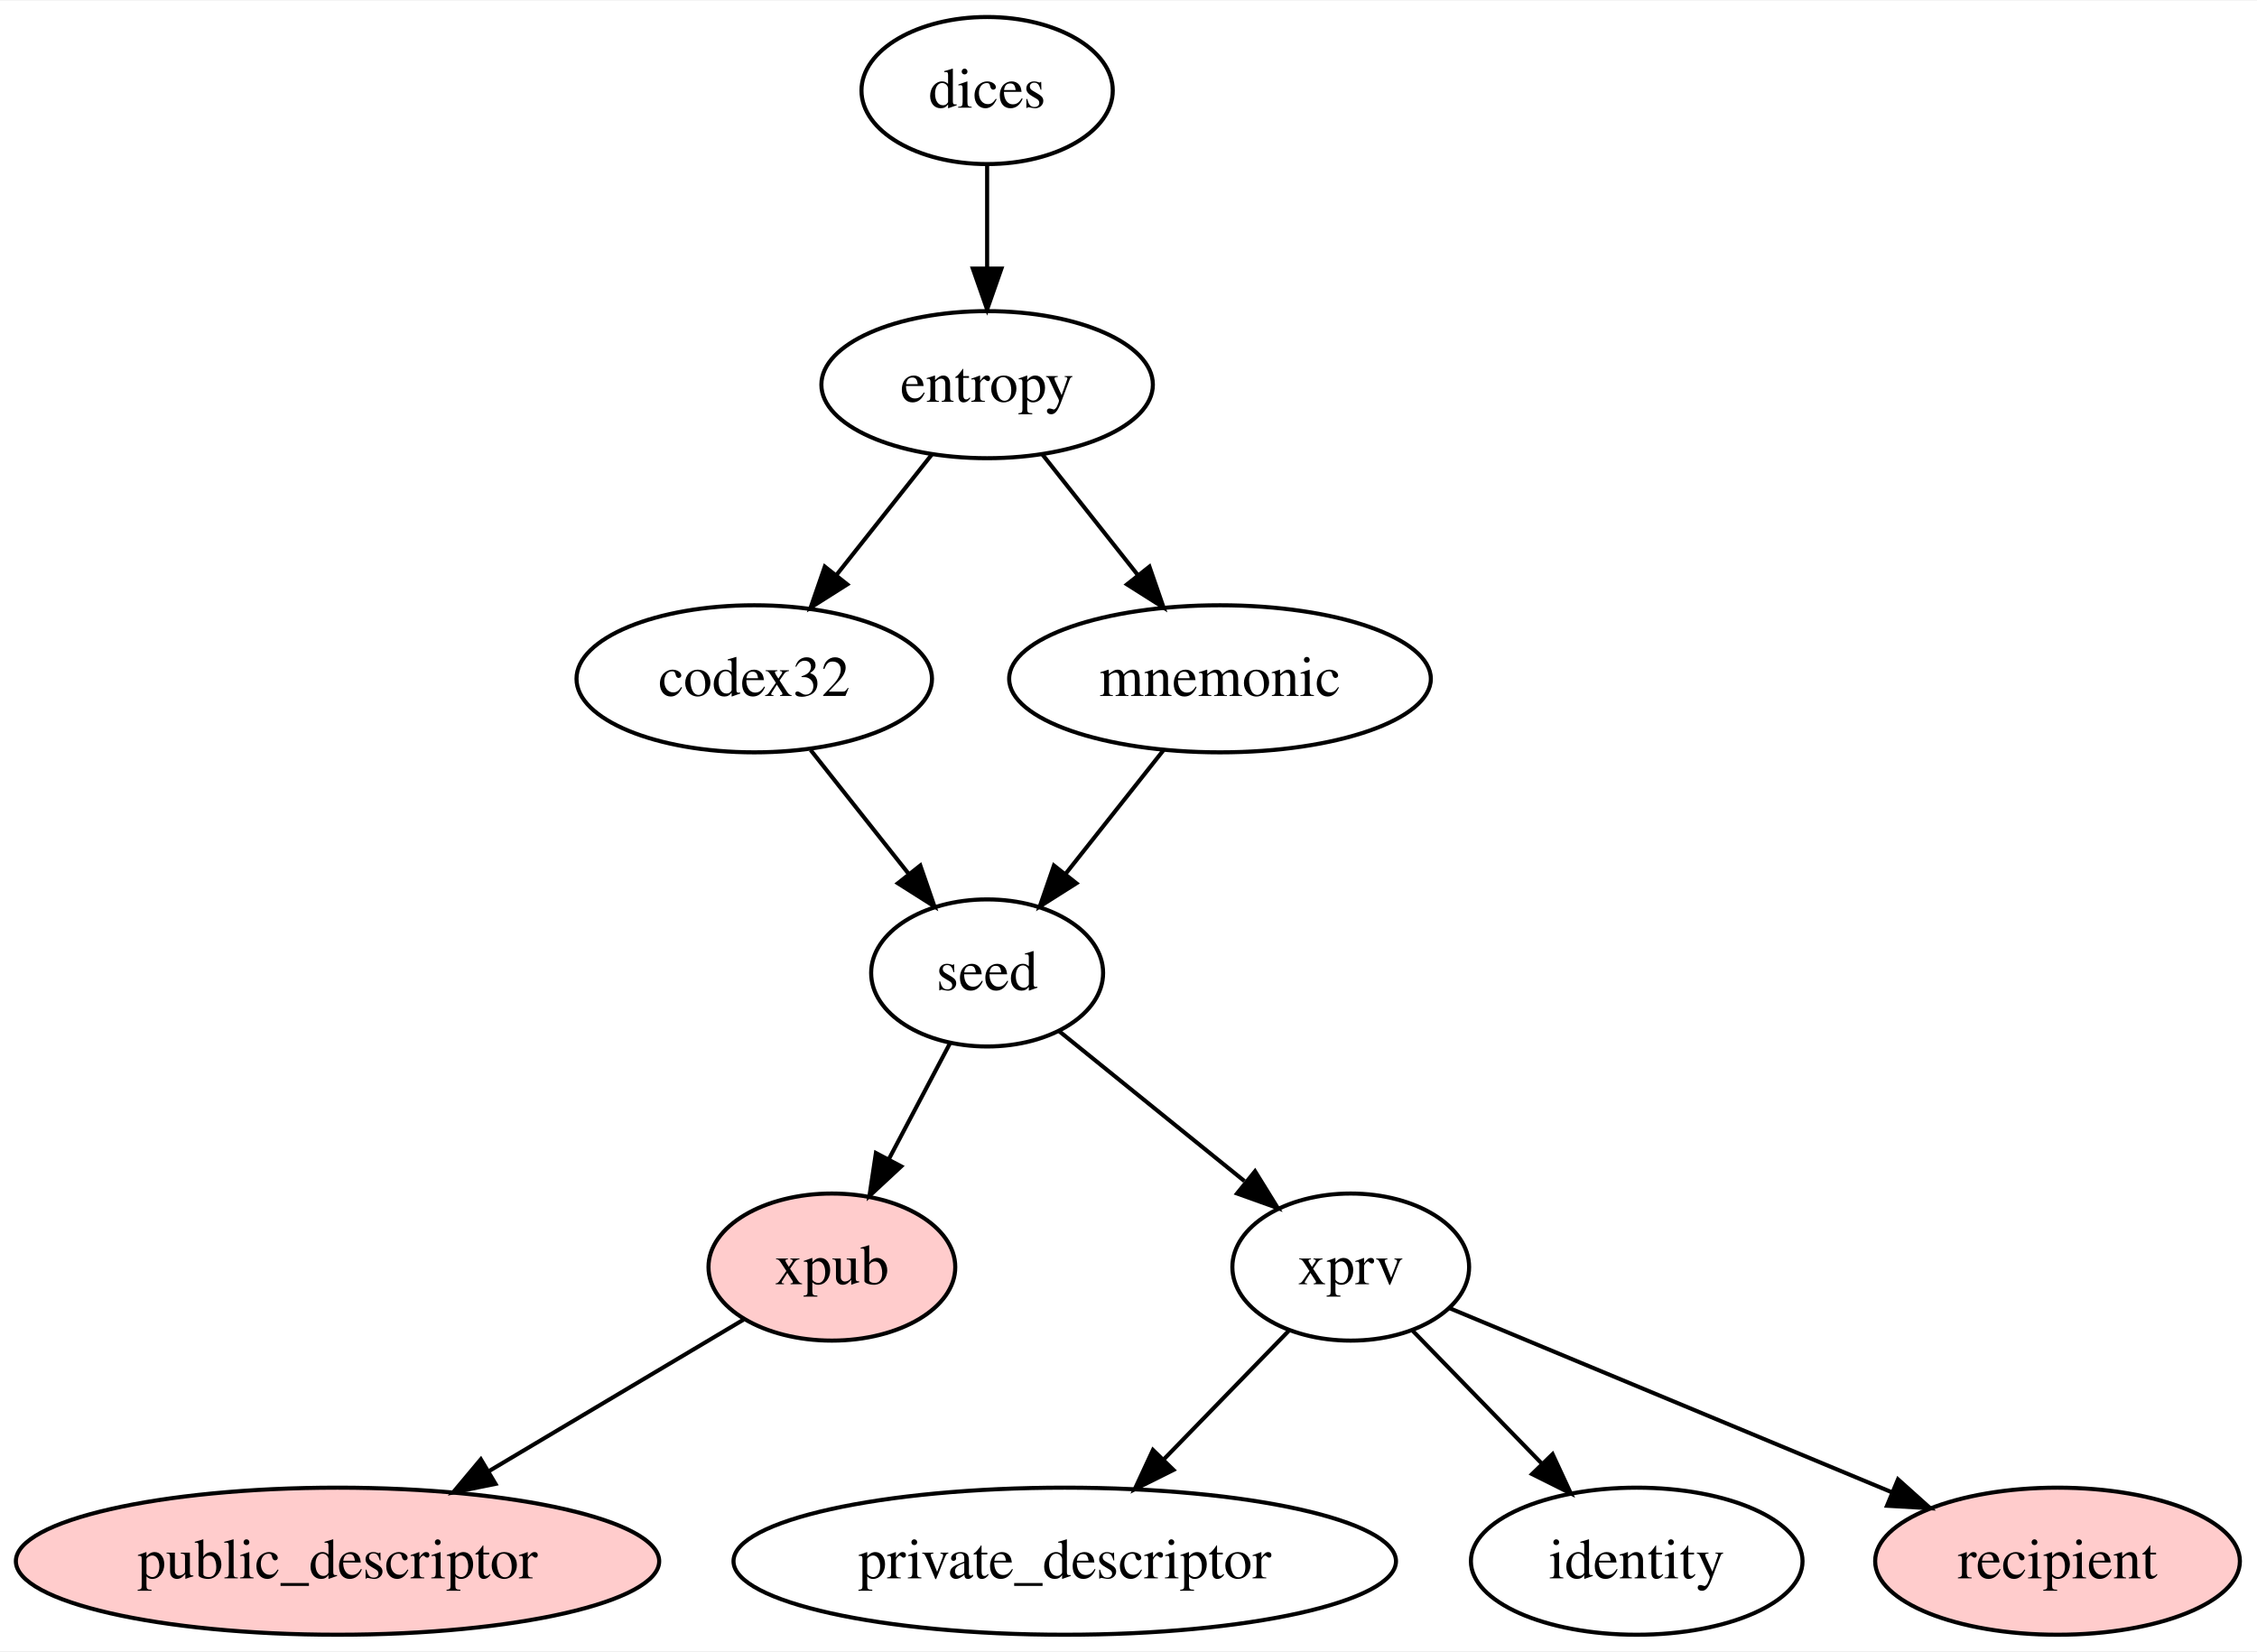
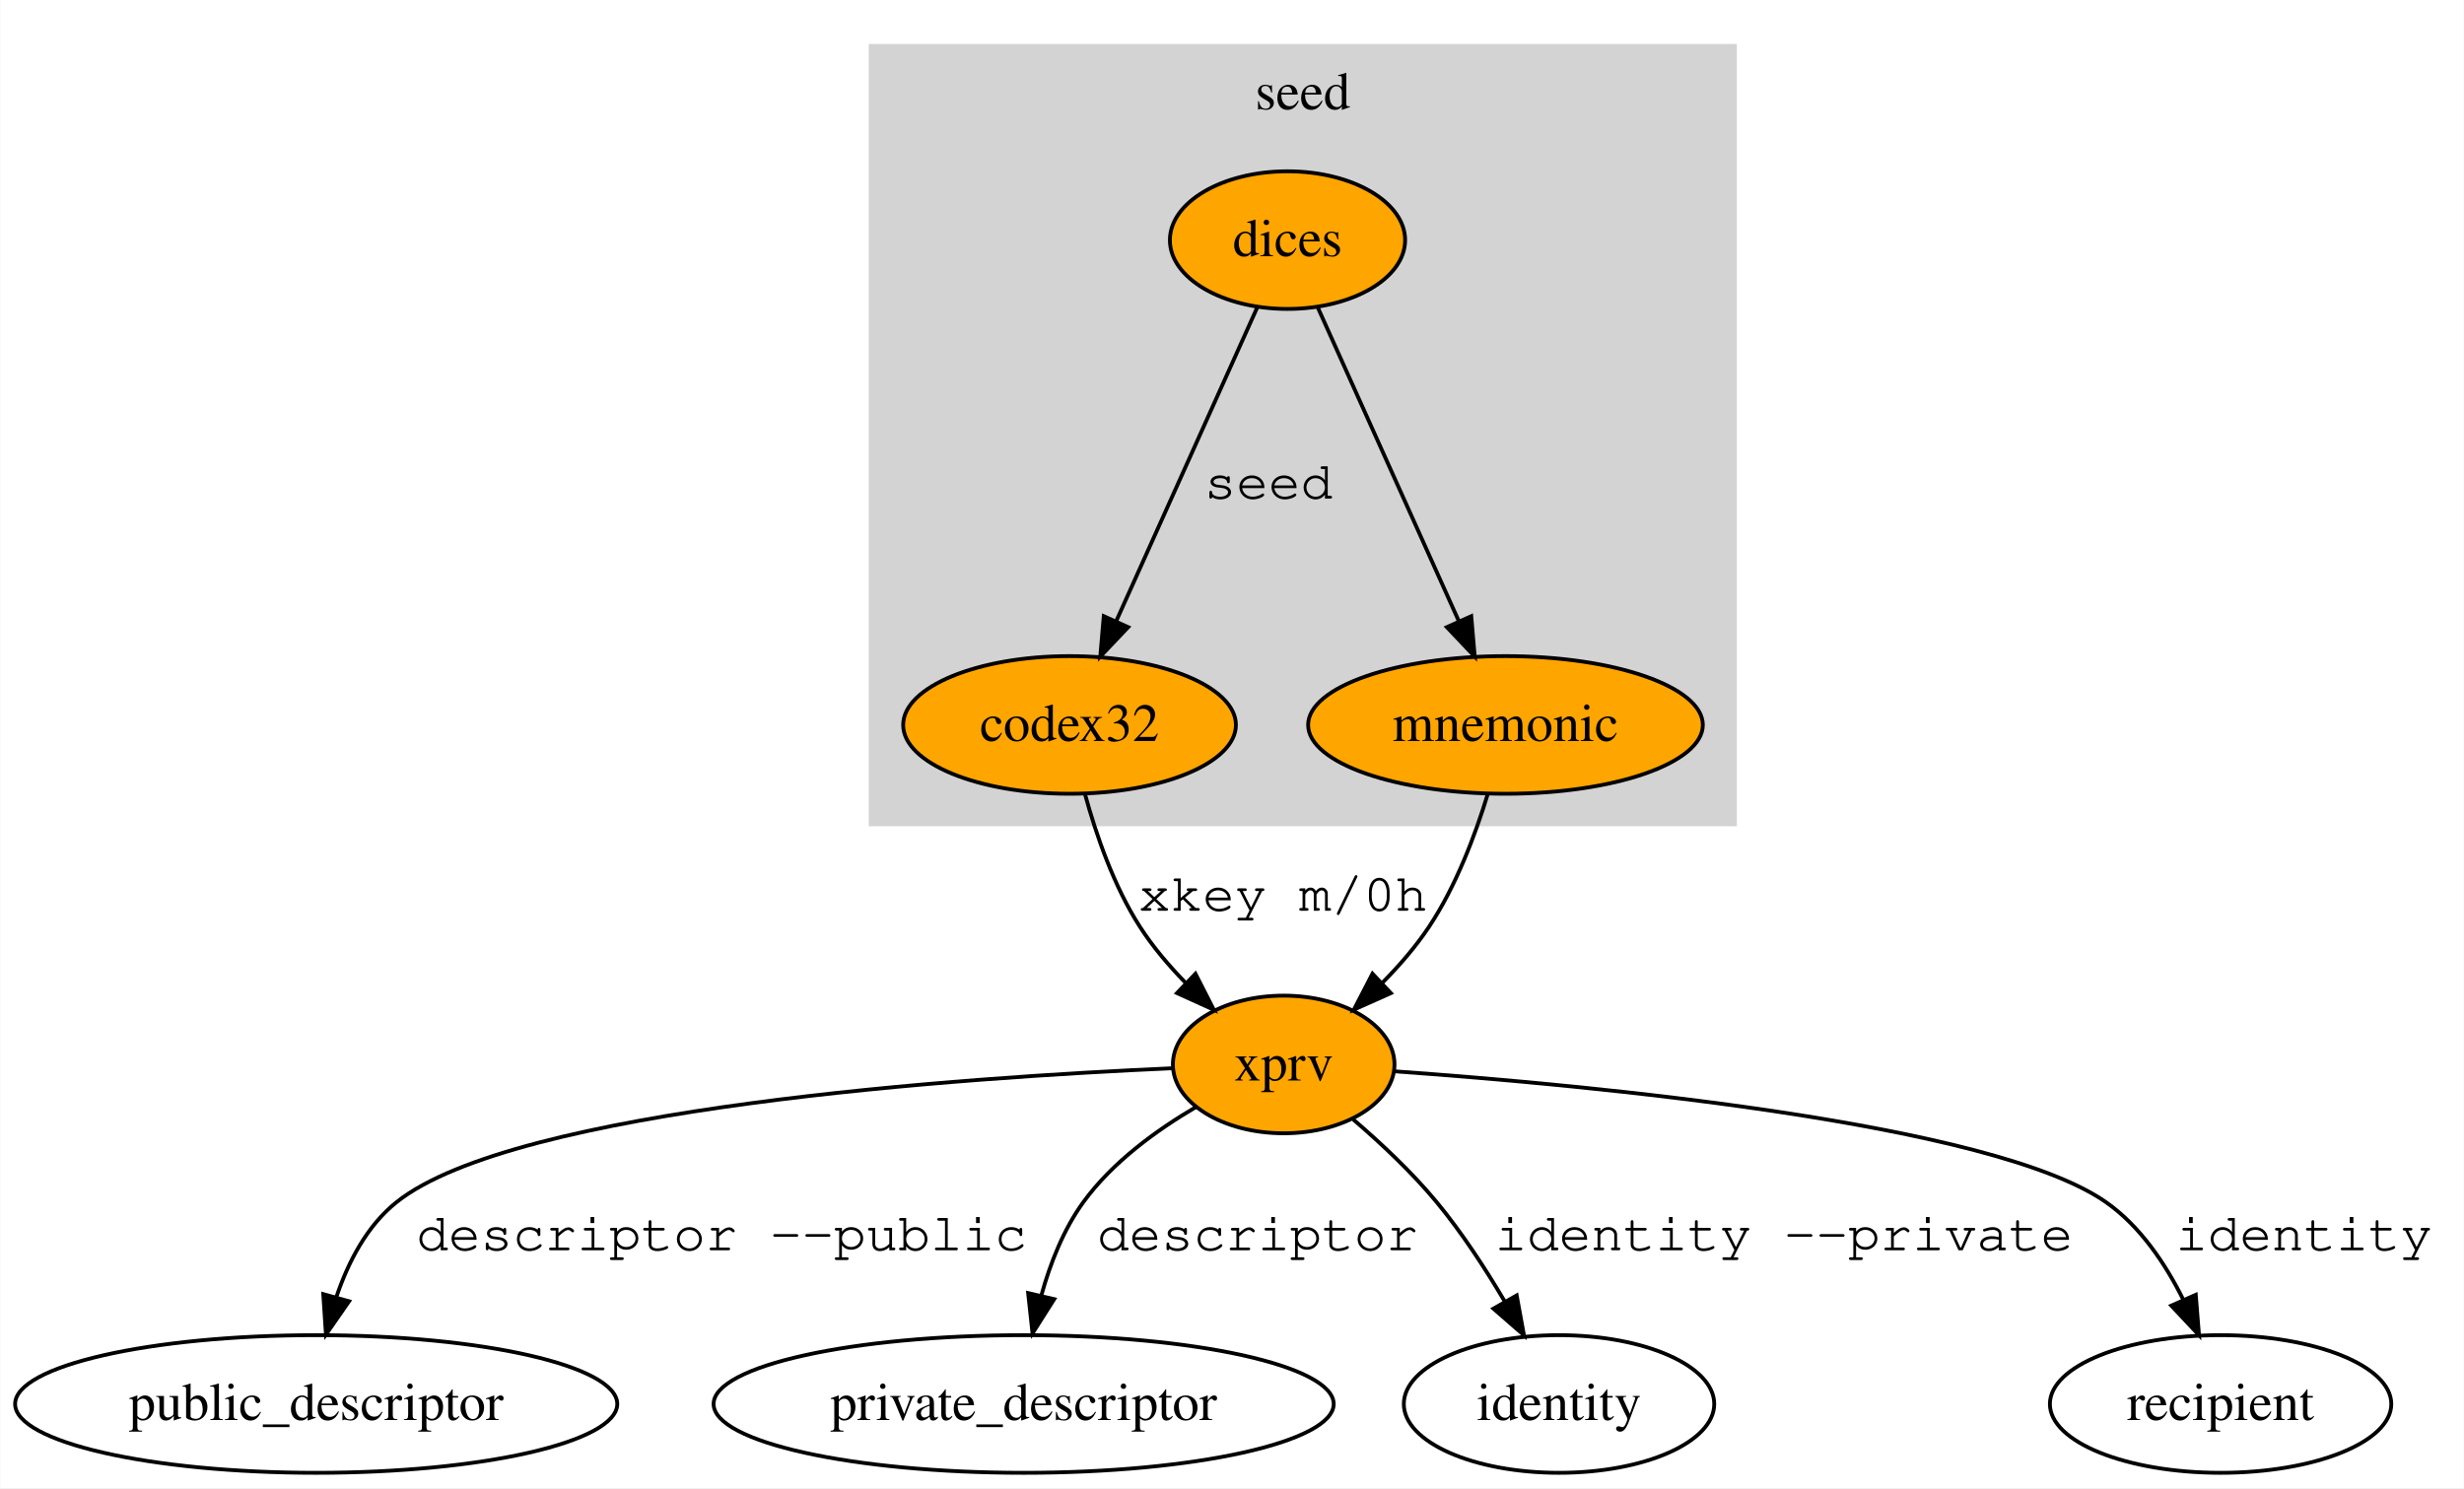
- <svg xmlns="http://www.w3.org/2000/svg" width="552pt" height="404pt" viewBox="0.00 0.00 552.44 404.00">
-   <g id="graph0" class="graph" transform="scale(1 1) rotate(0) translate(4 400)">
-     <polygon fill="#ffffff" stroke="transparent" points="-4,4 -4,-400 548.435,-400 548.435,4 -4,4" />
+ <svg xmlns="http://www.w3.org/2000/svg" width="644pt" height="389pt" viewBox="0.00 0.00 644.20 389.20">
+   <g id="graph0" class="graph" transform="scale(1 1) rotate(0) translate(4 385.2)">
+     <polygon fill="#ffffff" stroke="transparent" points="-4,4 -4,-385.2 640.203,-385.2 640.203,4 -4,4" />
+     <g id="clust1" class="cluster">
+       <polygon fill="#d3d3d3" stroke="#d3d3d3" points="223.616,-169.6 223.616,-373.2 449.616,-373.2 449.616,-169.6 223.616,-169.6" />
+       <text text-anchor="middle" x="336.616" y="-356.6" font-family="Times,serif" font-size="14.00" fill="#000000">seed</text>
+     </g>
    <g id="node1" class="node">
-       <ellipse fill="none" stroke="#000000" cx="237.616" cy="-378" rx="30.756" ry="18" />
-       <text text-anchor="middle" x="237.616" y="-373.8" font-family="Times,serif" font-size="14.00" fill="#000000">dices</text>
+       <ellipse fill="#ffa500" stroke="#000000" cx="332.616" cy="-322.4" rx="30.756" ry="18" />
+       <text text-anchor="middle" x="332.616" y="-318.2" font-family="Times,serif" font-size="14.00" fill="#000000">dices</text>
    </g>
    <g id="node2" class="node">
-       <ellipse fill="none" stroke="#000000" cx="237.616" cy="-306" rx="40.571" ry="18" />
-       <text text-anchor="middle" x="237.616" y="-301.8" font-family="Times,serif" font-size="14.00" fill="#000000">entropy</text>
+       <ellipse fill="#ffa500" stroke="#000000" cx="275.616" cy="-195.6" rx="43.506" ry="18" />
+       <text text-anchor="middle" x="275.616" y="-191.4" font-family="Times,serif" font-size="14.00" fill="#000000">codex32</text>
    </g>
    <g id="edge1" class="edge">
-       <path fill="none" stroke="#000000" d="M237.616,-359.831C237.616,-352.131 237.616,-342.974 237.616,-334.417" />
-       <polygon fill="#000000" stroke="#000000" points="241.116,-334.413 237.616,-324.413 234.116,-334.413 241.116,-334.413" />
+       <path fill="none" stroke="#000000" d="M324.69,-304.769C315.13,-283.503 298.957,-247.525 287.806,-222.718" />
+       <polygon fill="#000000" stroke="#000000" points="290.95,-221.176 283.658,-213.49 284.566,-224.046 290.95,-221.176" />
+       <text text-anchor="middle" x="327.612" y="-254.8" font-family="Courier,monospace" font-size="14.00" fill="#000000"> seed</text>
    </g>
    <g id="node3" class="node">
-       <ellipse fill="none" stroke="#000000" cx="180.616" cy="-234" rx="43.506" ry="18" />
-       <text text-anchor="middle" x="180.616" y="-229.8" font-family="Times,serif" font-size="14.00" fill="#000000">codex32</text>
+       <ellipse fill="#ffa500" stroke="#000000" cx="389.616" cy="-195.6" rx="51.607" ry="18" />
+       <text text-anchor="middle" x="389.616" y="-191.4" font-family="Times,serif" font-size="14.00" fill="#000000">mnemonic</text>
    </g>
    <g id="edge2" class="edge">
-       <path fill="none" stroke="#000000" d="M224.108,-288.937C217.112,-280.1 208.431,-269.135 200.67,-259.331" />
-       <polygon fill="#000000" stroke="#000000" points="203.374,-257.109 194.423,-251.441 197.886,-261.454 203.374,-257.109" />
+       <path fill="none" stroke="#000000" d="M340.541,-304.769C350.101,-283.503 366.274,-247.525 377.426,-222.718" />
+       <polygon fill="#000000" stroke="#000000" points="380.666,-224.046 381.574,-213.49 374.281,-221.176 380.666,-224.046" />
    </g>
    <g id="node4" class="node">
-       <ellipse fill="none" stroke="#000000" cx="294.616" cy="-234" rx="51.607" ry="18" />
-       <text text-anchor="middle" x="294.616" y="-229.8" font-family="Times,serif" font-size="14.00" fill="#000000">mnemonic</text>
+       <ellipse fill="#ffa500" stroke="#000000" cx="331.616" cy="-106.8" rx="28.975" ry="18" />
+       <text text-anchor="middle" x="331.616" y="-102.6" font-family="Times,serif" font-size="14.00" fill="#000000">xprv</text>
    </g>
    <g id="edge3" class="edge">
-       <path fill="none" stroke="#000000" d="M251.124,-288.937C258.12,-280.1 266.8,-269.135 274.562,-259.331" />
-       <polygon fill="#000000" stroke="#000000" points="277.346,-261.454 280.809,-251.441 271.857,-257.109 277.346,-261.454" />
+       <path fill="none" stroke="#000000" d="M279.647,-177.534C282.563,-166.867 287.205,-153.417 294.028,-142.8 297.346,-137.638 301.548,-132.682 305.933,-128.185" />
+       <polygon fill="#000000" stroke="#000000" points="308.542,-130.533 313.358,-121.096 303.708,-125.47 308.542,-130.533" />
+       <text text-anchor="middle" x="331.409" y="-147" font-family="Courier,monospace" font-size="14.00" fill="#000000">xkey m/0h</text>
+     </g>
+     <g id="edge4" class="edge">
+       <path fill="none" stroke="#000000" d="M384.981,-177.528C381.724,-166.858 376.676,-153.408 369.616,-142.8 366.197,-137.663 361.918,-132.718 357.475,-128.225" />
+       <polygon fill="#000000" stroke="#000000" points="359.642,-125.457 349.969,-121.135 354.836,-130.546 359.642,-125.457" />
    </g>
    <g id="node5" class="node">
-       <ellipse fill="none" stroke="#000000" cx="237.616" cy="-162" rx="28.389" ry="18" />
-       <text text-anchor="middle" x="237.616" y="-157.8" font-family="Times,serif" font-size="14.00" fill="#000000">seed</text>
-     </g>
-     <g id="edge4" class="edge">
-       <path fill="none" stroke="#000000" d="M194.414,-216.571C201.621,-207.467 210.556,-196.181 218.427,-186.239" />
-       <polygon fill="#000000" stroke="#000000" points="221.263,-188.295 224.726,-178.282 215.775,-183.95 221.263,-188.295" />
+       <ellipse fill="none" stroke="#000000" cx="78.616" cy="-18" rx="78.732" ry="18" />
+       <text text-anchor="middle" x="78.616" y="-13.8" font-family="Times,serif" font-size="14.00" fill="#000000">public_descriptor</text>
    </g>
    <g id="edge5" class="edge">
-       <path fill="none" stroke="#000000" d="M280.818,-216.571C273.61,-207.467 264.676,-196.181 256.805,-186.239" />
-       <polygon fill="#000000" stroke="#000000" points="259.457,-183.95 250.506,-178.282 253.968,-188.295 259.457,-183.95" />
+       <path fill="none" stroke="#000000" d="M302.828,-105.823C247.835,-103.408 130.559,-95.438 99.644,-70.8 91.881,-64.613 86.972,-55.134 83.872,-45.906" />
+       <polygon fill="#000000" stroke="#000000" points="87.214,-44.861 81.17,-36.159 80.469,-46.731 87.214,-44.861" />
+       <text text-anchor="middle" x="184.602" y="-58.2" font-family="Courier,monospace" font-size="14.00" fill="#000000"> descriptor --public</text>
    </g>
    <g id="node6" class="node">
-       <ellipse fill="#ffcccc" stroke="#000000" cx="199.616" cy="-90" rx="30.201" ry="18" />
-       <text text-anchor="middle" x="199.616" y="-85.8" font-family="Times,serif" font-size="14.00" fill="#000000">xpub</text>
+       <ellipse fill="none" stroke="#000000" cx="263.616" cy="-18" rx="81.078" ry="18" />
+       <text text-anchor="middle" x="263.616" y="-13.8" font-family="Times,serif" font-size="14.00" fill="#000000">private_descriptor</text>
    </g>
    <g id="edge6" class="edge">
-       <path fill="none" stroke="#000000" d="M228.61,-144.937C224.133,-136.454 218.621,-126.009 213.609,-116.513" />
-       <polygon fill="#000000" stroke="#000000" points="216.584,-114.651 208.821,-107.441 210.393,-117.918 216.584,-114.651" />
+       <path fill="none" stroke="#000000" d="M308.766,-95.725C298.412,-89.664 286.818,-81.247 279.231,-70.8 274.04,-63.651 270.561,-54.783 268.236,-46.367" />
+       <polygon fill="#000000" stroke="#000000" points="271.609,-45.42 265.934,-36.474 264.791,-47.007 271.609,-45.42" />
+       <text text-anchor="middle" x="324.808" y="-58.2" font-family="Courier,monospace" font-size="14.00" fill="#000000"> descriptor</text>
+     </g>
+     <g id="node7" class="node">
+       <ellipse fill="none" stroke="#000000" cx="403.616" cy="-18" rx="40.587" ry="18" />
+       <text text-anchor="middle" x="403.616" y="-13.8" font-family="Times,serif" font-size="14.00" fill="#000000">identity</text>
+     </g>
+     <g id="edge7" class="edge">
+       <path fill="none" stroke="#000000" d="M349.814,-92.409C357.058,-86.195 365.182,-78.573 371.616,-70.8 378.141,-62.917 384.249,-53.571 389.345,-44.948" />
+       <polygon fill="#000000" stroke="#000000" points="392.544,-46.403 394.448,-35.98 386.46,-42.941 392.544,-46.403" />
+       <text text-anchor="middle" x="462.402" y="-58.2" font-family="Courier,monospace" font-size="14.00" fill="#000000"> identity --private</text>
    </g>
    <g id="node8" class="node">
-       <ellipse fill="none" stroke="#000000" cx="326.616" cy="-90" rx="28.975" ry="18" />
-       <text text-anchor="middle" x="326.616" y="-85.8" font-family="Times,serif" font-size="14.00" fill="#000000">xprv</text>
+       <ellipse fill="none" stroke="#000000" cx="576.616" cy="-18" rx="44.639" ry="18" />
+       <text text-anchor="middle" x="576.616" y="-13.8" font-family="Times,serif" font-size="14.00" fill="#000000">recipient</text>
    </g>
    <g id="edge8" class="edge">
-       <path fill="none" stroke="#000000" d="M255.199,-147.775C268.158,-137.292 285.994,-122.863 300.599,-111.047" />
-       <polygon fill="#000000" stroke="#000000" points="303.191,-113.452 308.764,-104.442 298.788,-108.01 303.191,-113.452" />
-     </g>
-     <g id="node7" class="node">
-       <ellipse fill="#ffcccc" stroke="#000000" cx="78.616" cy="-18" rx="78.732" ry="18" />
-       <text text-anchor="middle" x="78.616" y="-13.8" font-family="Times,serif" font-size="14.00" fill="#000000">public_descriptor</text>
-     </g>
-     <g id="edge7" class="edge">
-       <path fill="none" stroke="#000000" d="M177.983,-77.128C160.693,-66.839 136.058,-52.18 115.643,-40.032" />
-       <polygon fill="#000000" stroke="#000000" points="117.278,-36.933 106.894,-34.827 113.698,-42.948 117.278,-36.933" />
-     </g>
-     <g id="node9" class="node">
-       <ellipse fill="none" stroke="#000000" cx="256.616" cy="-18" rx="81.078" ry="18" />
-       <text text-anchor="middle" x="256.616" y="-13.8" font-family="Times,serif" font-size="14.00" fill="#000000">private_descriptor</text>
-     </g>
-     <g id="edge9" class="edge">
-       <path fill="none" stroke="#000000" d="M311.427,-74.377C302.496,-65.192 291,-53.367 280.845,-42.921" />
-       <polygon fill="#000000" stroke="#000000" points="283.223,-40.346 273.743,-35.616 278.204,-45.226 283.223,-40.346" />
-     </g>
-     <g id="node10" class="node">
-       <ellipse fill="none" stroke="#000000" cx="396.616" cy="-18" rx="40.587" ry="18" />
-       <text text-anchor="middle" x="396.616" y="-13.8" font-family="Times,serif" font-size="14.00" fill="#000000">identity</text>
-     </g>
-     <g id="edge10" class="edge">
-       <path fill="none" stroke="#000000" d="M341.805,-74.377C350.994,-64.925 362.9,-52.679 373.267,-42.016" />
-       <polygon fill="#000000" stroke="#000000" points="376.021,-44.204 380.482,-34.594 371.002,-39.325 376.021,-44.204" />
-     </g>
-     <g id="node11" class="node">
-       <ellipse fill="#ffcccc" stroke="#000000" cx="499.616" cy="-18" rx="44.639" ry="18" />
-       <text text-anchor="middle" x="499.616" y="-13.8" font-family="Times,serif" font-size="14.00" fill="#000000">recipient</text>
-     </g>
-     <g id="edge11" class="edge">
-       <path fill="none" stroke="#000000" d="M350.671,-79.989C378.641,-68.348 425.263,-48.945 458.904,-34.944" />
-       <polygon fill="#000000" stroke="#000000" points="460.568,-38.042 468.456,-30.968 457.879,-31.579 460.568,-38.042" />
+       <path fill="none" stroke="#000000" d="M360.43,-105.02C411.891,-101.354 516.991,-91.505 546.616,-70.8 555.56,-64.549 562.175,-54.722 566.883,-45.232" />
+       <polygon fill="#000000" stroke="#000000" points="570.123,-46.561 570.971,-36 563.722,-43.727 570.123,-46.561" />
+       <text text-anchor="middle" x="598.409" y="-58.2" font-family="Courier,monospace" font-size="14.00" fill="#000000"> identity</text>
    </g>
  </g>
</svg>
